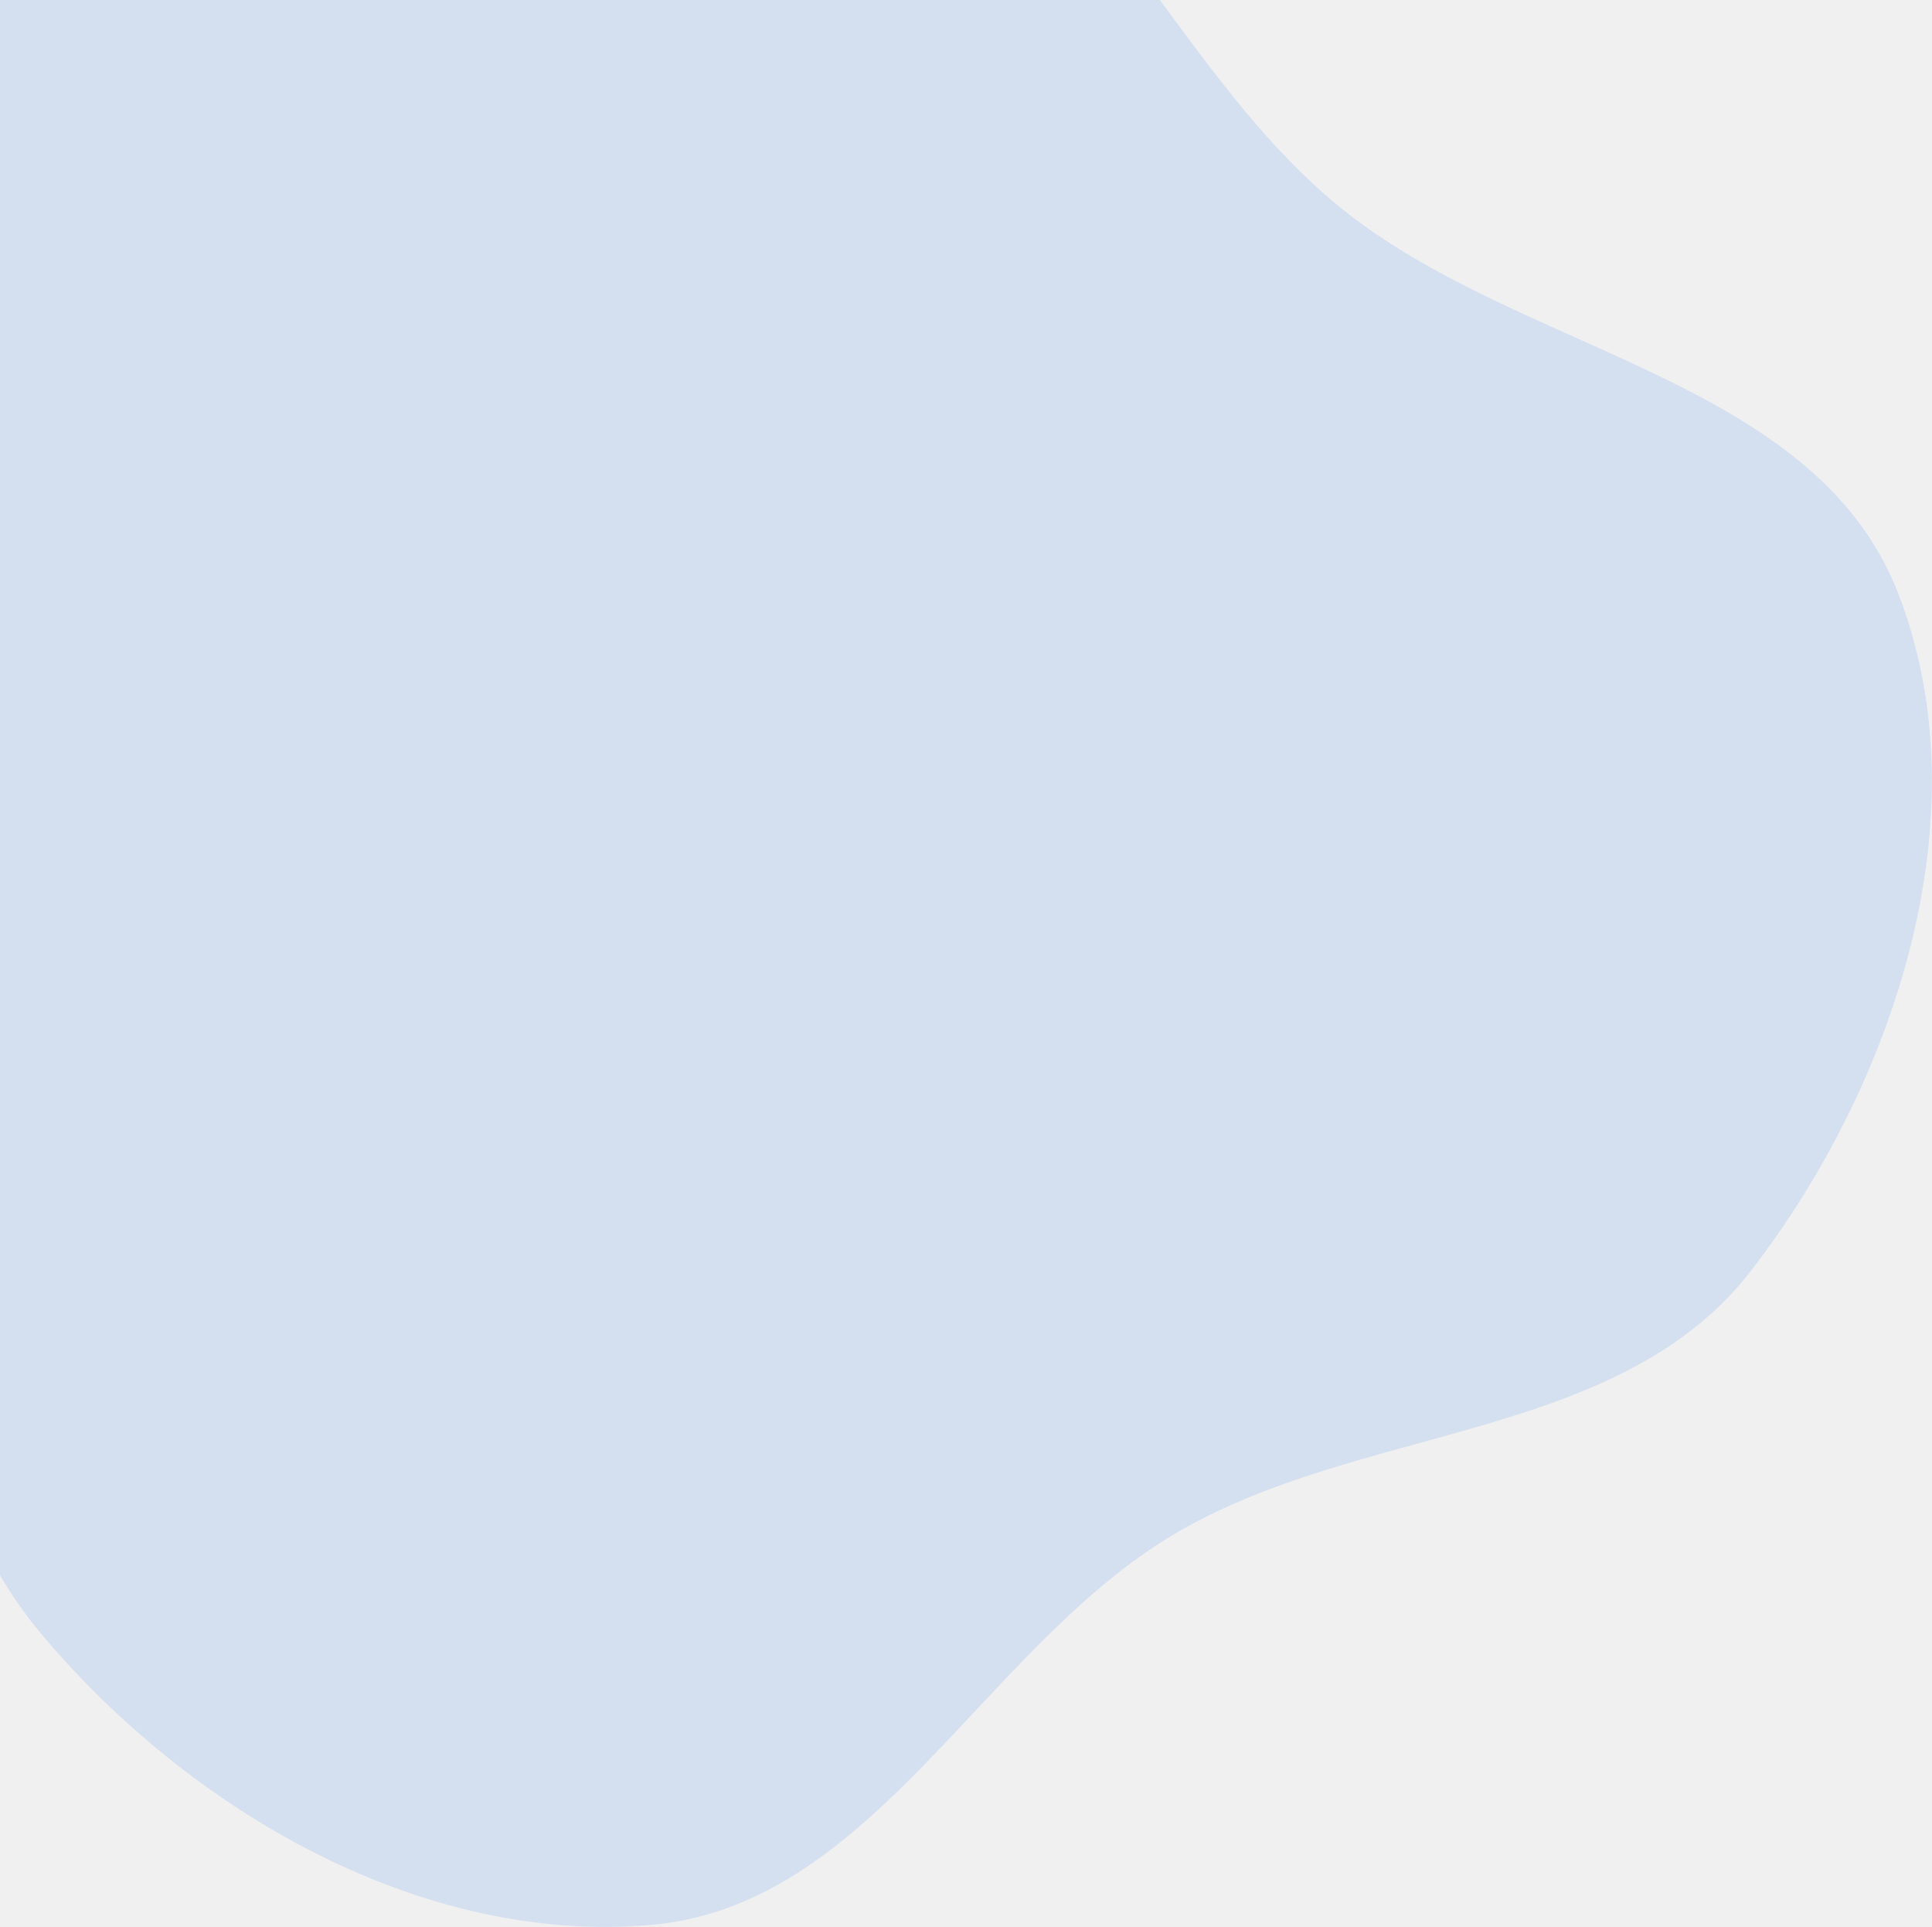
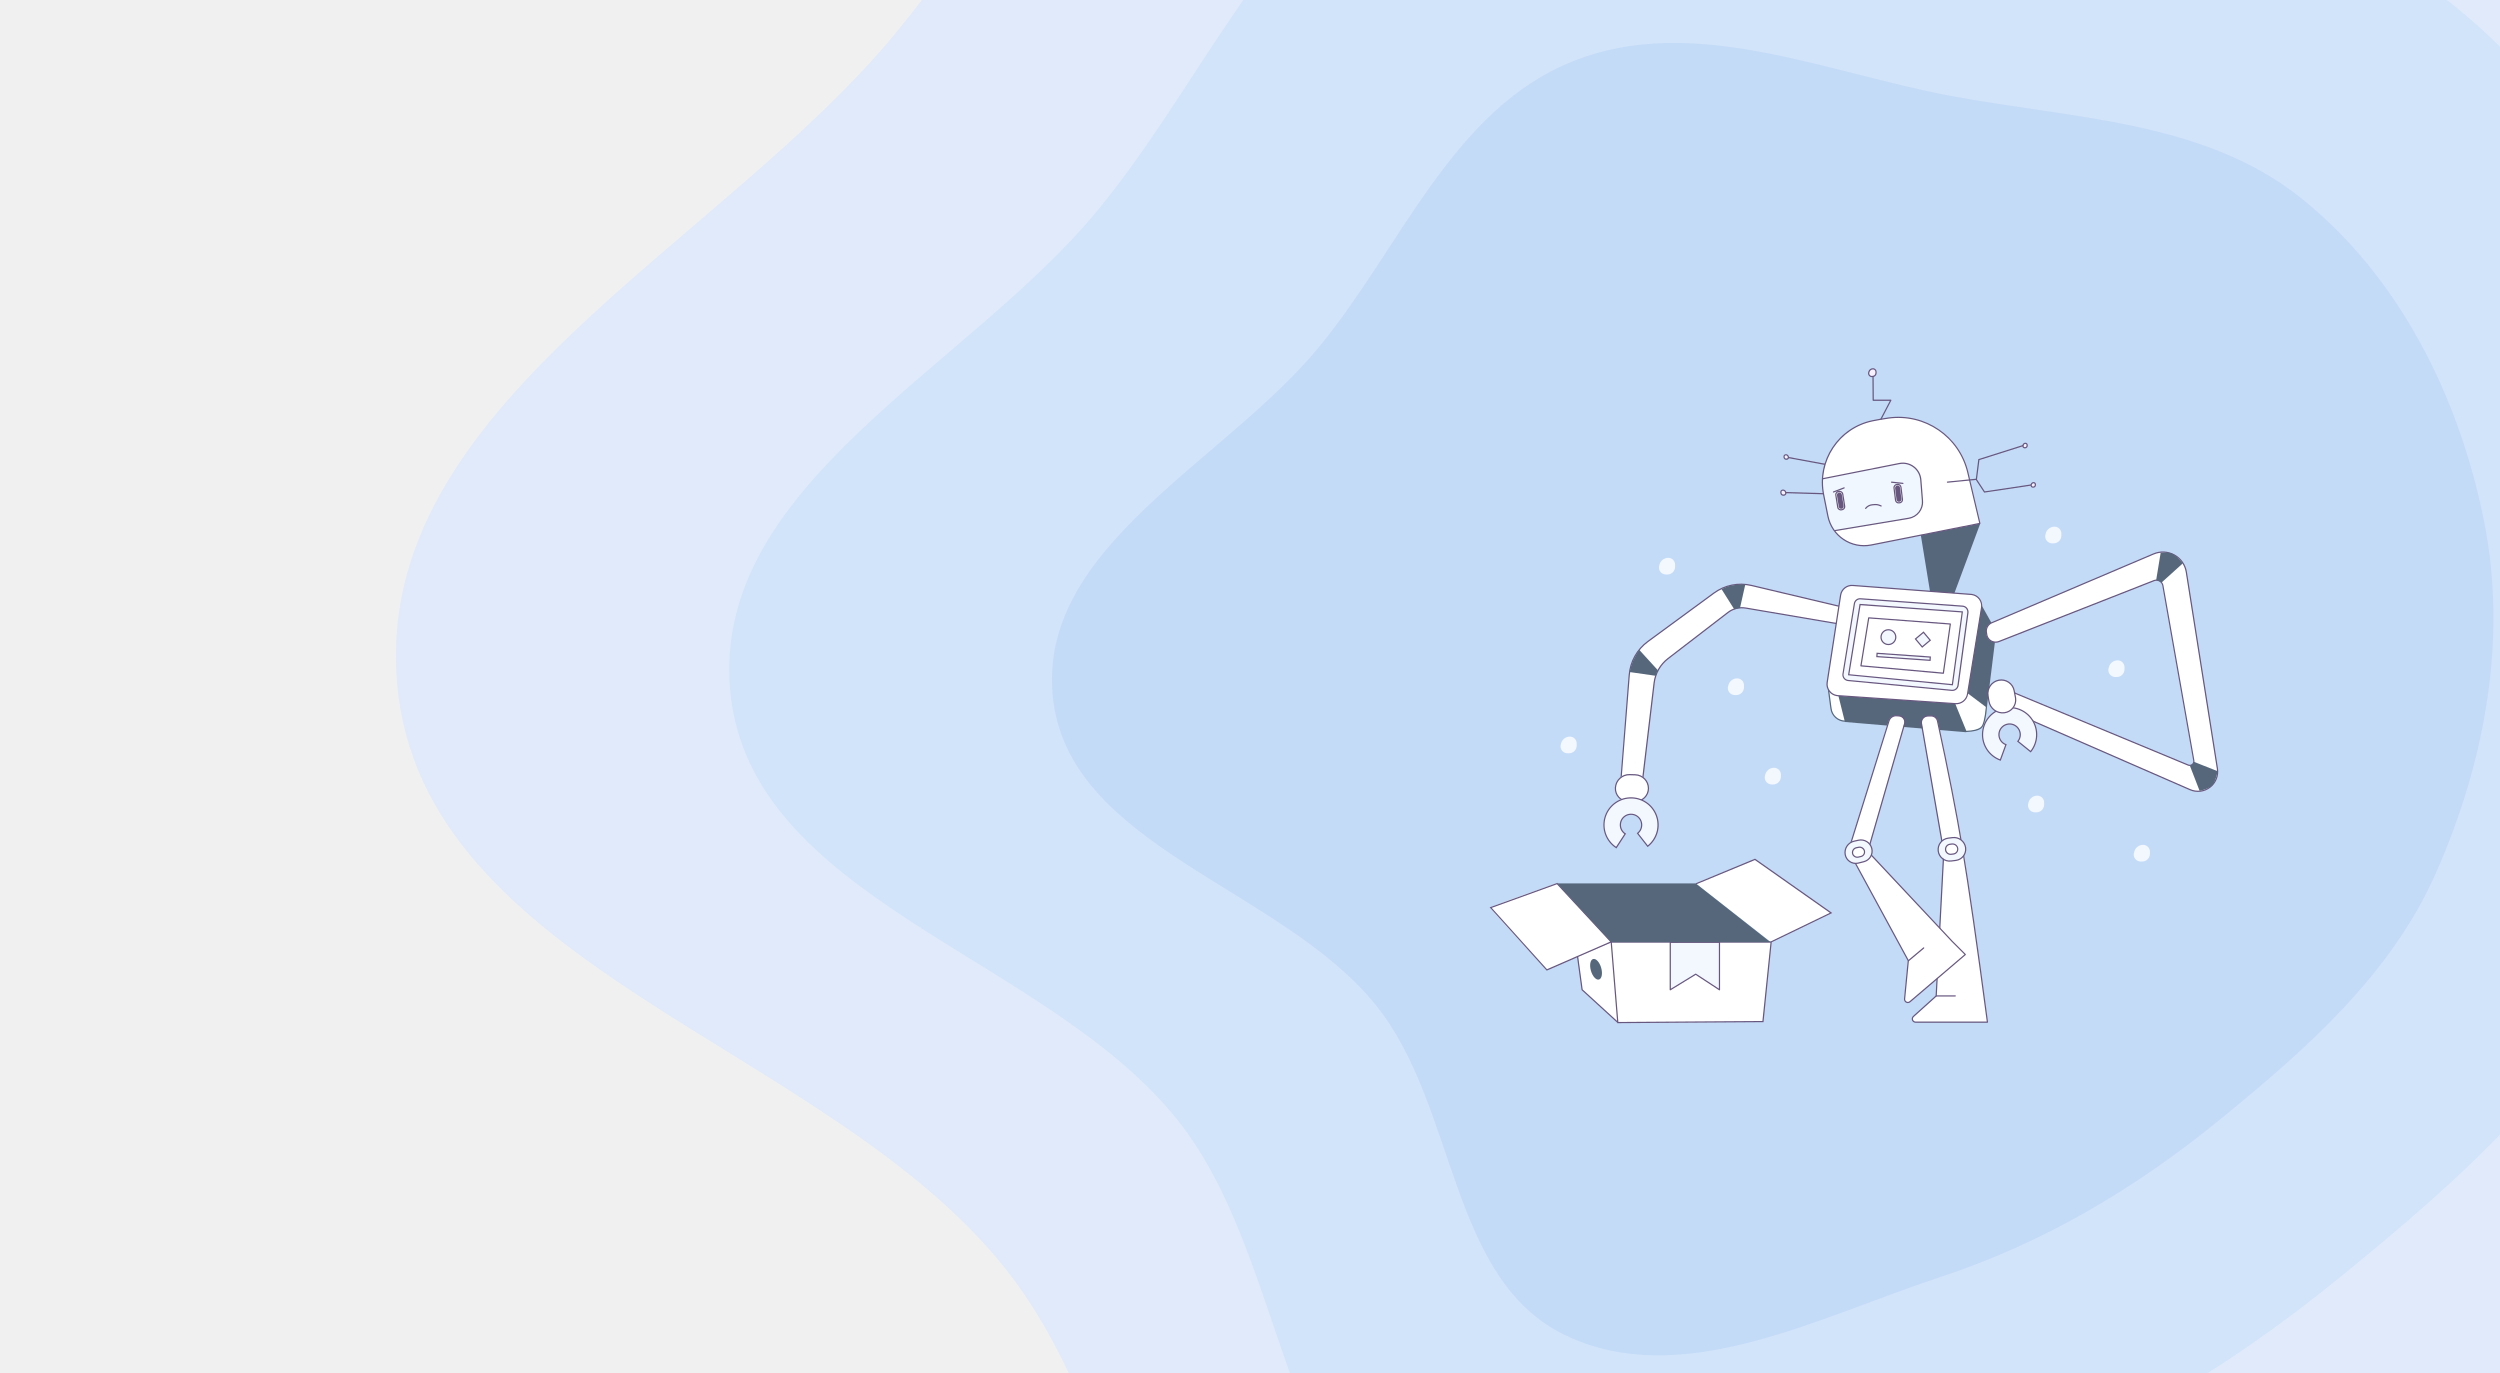
- <svg xmlns="http://www.w3.org/2000/svg" width="710" height="708" viewBox="0 0 710 708" fill="none">
-   <path fill-rule="evenodd" clip-rule="evenodd" d="M521.414 530.253C568.381 517.336 614.42 504.675 643.667 466.666C696.706 397.736 729.09 298.923 697.503 217.889C678.247 168.487 629.154 146.5 578.872 123.981C547.772 110.052 516.217 95.92 490.986 74.971C466.624 54.745 447.459 28.759 428.518 3.078C427.761 2.051 427.004 1.025 426.248 0H0V578.744C4.342 586.178 9.321 593.338 15.054 600.176C69.6 665.226 154.679 714.634 239.249 707.237C288.858 702.898 323.122 666.303 358.179 628.86C380.798 604.701 403.748 580.19 431.363 563.763C458.702 547.5 490.262 538.82 521.414 530.253Z" fill="#81ACEC" fill-opacity="0.25" />
+ <svg xmlns="http://www.w3.org/2000/svg" viewBox="0 0 3048.51 1673.99">
+   <defs>
+     <style>.cls-1,.cls-6{fill:#fff;}.cls-2{fill:#e0eafa;}.cls-10,.cls-11,.cls-2,.cls-3,.cls-4,.cls-5,.cls-6,.cls-8{fill-rule:evenodd;}.cls-3{fill:#d2e4f9;}.cls-4{fill:#c4dbf7;}.cls-5{fill:#f6f0ff;}.cls-7{fill:#67577f;}.cls-8{fill:#56677c;}.cls-9{mask:url(#mask);}.cls-10{fill:#f0f7ff;}.cls-11,.cls-12{fill:#f3f8ff;}</style>
+     <mask id="mask" x="2205.8" y="508.97" width="208.42" height="156.47" maskUnits="userSpaceOnUse">
+       <g id="mask0">
+         <path class="cls-1" d="M2223.73,603.31l5.19,25.94a45,45,0,0,0,52.88,35.32l132.43-26.26-14.71-62.23a87.13,87.13,0,0,0-96.79-66.27q-8.86,1.23-19,3.28A76.69,76.69,0,0,0,2223.73,603.31Z" />
+       </g>
+     </mask>
+   </defs>
+   <g id="Livello_2" data-name="Livello 2">
+     <path class="cls-2" d="M3152.84,1805.83c-193.84,158-403.12,282.22-640.7,360.37-280,92.1-590.76,260-856.29,132-265.77-128.12-246.64-522.13-430.92-752.54-218.38-273-710.31-364-740.71-712.31C454.6,494.06,877.09,302,1093.42,38.91c189-229.9,304.85-543.7,581.44-653.64,274-108.89,573.08,25.19,862.81,79.6,278.45,52.29,577.95,56.12,799.57,232.6,226,180,362.56,455,419.52,738.18,54.51,270.9,2.31,552-109.16,804.82C3544.52,1474.36,3351,1644.31,3152.84,1805.83Z" />
+     <path class="cls-3" d="M2854.4,1556.66c-142.67,116.3-296.69,207.7-471.54,265.22-206.09,67.79-434.79,191.38-630.22,97.18-195.6-94.29-181.52-384.28-317.14-553.85-160.73-201-522.78-267.91-545.15-524.25-21.8-249.74,289.14-391.08,448.35-584.72C1477.82,87,1563.07-143.92,1766.64-224.83c201.62-80.13,421.77,18.54,635,58.59C2606.57-127.76,2827-124.94,2990.11,5,3156.43,137.39,3257,339.8,3298.87,548.23c40.12,199.38,1.7,406.24-80.34,592.33C3142.66,1312.7,3000.2,1437.78,2854.4,1556.66Z" />
+     <path class="cls-4" d="M2706.79,1365.41c-103.38,84.29-215,150.53-341.71,192.2-149.35,49.13-315.08,138.69-456.7,70.43s-131.54-278.48-229.83-401.36c-116.47-145.62-378.84-194.15-395-379.91-15.8-181,209.53-283.4,324.91-423.73,100.82-122.62,162.59-290,310.11-348.62,146.11-58.07,305.65,13.44,460.18,42.46,148.5,27.89,308.24,29.93,426.44,124.06,120.52,96,193.37,242.66,223.75,393.7,29.07,144.48,1.23,294.38-58.22,429.24C2915.69,1188.63,2812.45,1279.27,2706.79,1365.41Z" />
+   </g>
+   <g id="Livello_1" data-name="Livello 1">
+     <path class="cls-5" d="M2467,543a2.94,2.94,0,0,1,2.8-2.09h0a2.12,2.12,0,0,1,2.11,2.14v.75h0a2.57,2.57,0,0,1-2.51,2.56H2469a1.37,1.37,0,0,1-.35,0,2.25,2.25,0,0,1-1.93-2.53A8.45,8.45,0,0,1,2467,543Zm10,48a2.94,2.94,0,0,1,2.8-2.09h0a2.12,2.12,0,0,1,2.11,2.14v.75h0a2.57,2.57,0,0,1-2.51,2.56H2479a1.37,1.37,0,0,1-.35,0,2.25,2.25,0,0,1-1.93-2.53A8.45,8.45,0,0,1,2477,591Zm-296.93-35a7.08,7.08,0,0,1,.31.75,2.27,2.27,0,0,1-1.63,2.77,1.8,1.8,0,0,1-.32.06l-.43.05a2.56,2.56,0,0,1-2.81-2.24q0-.11-.09-.72a2.2,2.2,0,0,1,1.9-2.43A3,3,0,0,1,2180.05,556.06Zm-3.18,43.34a8.71,8.71,0,0,1,.35.86,2.6,2.6,0,0,1-1.86,3.17,2.38,2.38,0,0,1-.37.06l-.49.06a2.92,2.92,0,0,1-3.21-2.56c0-.08,0-.35-.1-.82a2.49,2.49,0,0,1,2.17-2.77A3.39,3.39,0,0,1,2176.87,599.4Zm102.19-146.23a5.09,5.09,0,0,1,4.88-3.63,3.74,3.74,0,0,1,3.75,3.74v1.26a4.39,4.39,0,0,1-4.34,4.41h-.72a5.25,5.25,0,0,1-.56,0,3.92,3.92,0,0,1-3.38-4.39C2278.71,454.39,2278.84,453.93,2279.06,453.17Z" />
+     <path class="cls-6" d="M2229.73,840.93q3.46,27.09,5.5,31c2,3.91,12.5,7.5,14.5,7.5q2,0,148,12.5a29.19,29.19,0,0,0,19-6.5c2.15-1.75,1.94-4.25,3-8s2.05-11.53,3-23.5l-25-13Z" />
+     <path class="cls-7" d="M2177.28,553.84a2.92,2.92,0,0,0-2.55,3.26q.08.61.09.72a3.29,3.29,0,0,0,3.63,2.89l.43,0,.43-.08a3,3,0,0,0,2.17-3.68,7,7,0,0,0-.35-.87A3.7,3.7,0,0,0,2177.28,553.84Zm2.48,2.8.27.64a1.52,1.52,0,0,1-1.1,1.85.78.78,0,0,1-.21,0l-.43.05a1.8,1.8,0,0,1-2-1.58l-.09-.72a1.43,1.43,0,0,1,1.24-1.59A2.21,2.21,0,0,1,2179.76,556.64Zm-6.1,40.29a3.24,3.24,0,0,0-2.82,3.61c0,.47.09.74.1.82a3.65,3.65,0,0,0,4,3.21l.49-.05a4,4,0,0,0,.48-.09,3.35,3.35,0,0,0,2.4-4.07,8.53,8.53,0,0,0-.39-1A4.15,4.15,0,0,0,2173.66,596.93Zm2.91,3.05c.19.43.31.71.32.75a1.85,1.85,0,0,1-1.33,2.25l-.26,0-.49.05a2.16,2.16,0,0,1-2.38-1.9c0-.08,0-.35-.1-.82a1.74,1.74,0,0,1,1.51-1.94A2.63,2.63,0,0,1,2176.57,600Zm293.23-60.17a3.7,3.7,0,0,0-3.52,2.63,9.52,9.52,0,0,0-.25.93,3,3,0,0,0,2.58,3.38,2.26,2.26,0,0,0,.45,0h.38a3.31,3.31,0,0,0,3.24-3.31h0c0-.07,0-.32,0-.75a2.88,2.88,0,0,0-2.86-2.89Zm-2.28,3.76s.08-.29.2-.7a2.2,2.2,0,0,1,2.08-1.56h0a1.39,1.39,0,0,1,1.37,1.39c0,.42,0,.67,0,.75h0a1.8,1.8,0,0,1-1.77,1.81H2469l-.23,0A1.5,1.5,0,0,1,2467.52,543.57Zm12.28,44.24a3.7,3.7,0,0,0-3.52,2.63,9.52,9.52,0,0,0-.25.93,3,3,0,0,0,2.58,3.38,2.26,2.26,0,0,0,.45,0h.38a3.31,3.31,0,0,0,3.24-3.31h0c0-.07,0-.32,0-.75a2.88,2.88,0,0,0-2.86-2.89Zm-2.28,3.76s.08-.29.2-.7a2.2,2.2,0,0,1,2.08-1.56h0a1.39,1.39,0,0,1,1.37,1.39c0,.42,0,.67,0,.75h0a1.8,1.8,0,0,1-1.77,1.81H2479l-.23,0A1.5,1.5,0,0,1,2477.52,591.57ZM2277.91,454.63a4.68,4.68,0,0,0,4,5.24,4.92,4.92,0,0,0,.67,0h.72a5.16,5.16,0,0,0,5.08-5.17v-1.25a4.51,4.51,0,0,0-4.5-4.5,5.84,5.84,0,0,0-5.6,4.17C2278.07,454,2277.94,454.43,2277.91,454.63Zm6-4.15a3,3,0,0,1,3,3v1.25a3.65,3.65,0,0,1-3.6,3.67h-.72a3.44,3.44,0,0,1-.46,0,3.17,3.17,0,0,1-2.73-3.55c0-.09.13-.54.35-1.25A4.33,4.33,0,0,1,2283.91,450.48Z" />
+     <path class="cls-7" d="M2233.91,588.17l-6.34,13.26-50.14-1.5,0,1.5,51.13,1.53,7.08-14.83,29.77-.71,0-1.5-30.6.73-5.2-20.44-49.19-9.11-.27,1.47,48.24,8.94,5.26,20.67Z" />
+     <path class="cls-8" d="M2342.23,652.43l72.5-14-32.5,87.5h-28Z" />
+     <path class="cls-6" d="M2251.73,741.43l-115.81-27.51a56,56,0,0,0-46.07,9.33l-80.45,59A56,56,0,0,0,1986.7,823l-11,138.44h26L2017,832.82a44,44,0,0,1,16.86-29.68L2107,746.9a28,28,0,0,1,21.78-5.41l119.93,20.44Z" />
+     <path class="cls-7" d="M2252.57,740.86l-116.48-27.67a56.75,56.75,0,0,0-46.68,9.45l-80.45,59a56.75,56.75,0,0,0-23,41.27l-11,139.25h27.47l15.39-129.28a43.27,43.27,0,0,1,16.58-29.16l73.12-56.25a27.23,27.23,0,0,1,21.19-5.26l120.69,20.57Zm-4.47,20.2-119.18-20.31a28.73,28.73,0,0,0-22.36,5.55l-73.11,56.25a44.76,44.76,0,0,0-17.16,30.18l-15.23,127.95h-24.52l10.91-137.63a55.23,55.23,0,0,1,22.4-40.18l80.44-59a55.24,55.24,0,0,1,45.46-9.2L2250.89,742Z" />
+     <path class="cls-8" d="M2249.28,878.66l-7.55-30.23,142.5,9.5,1.63,4.23,11.87,29c8.57-.36,14.42-1.82,17.53-4.31,2.78-2.22,4.92-10.55,6.29-24.81l-21.82-16.41,11-117.7,23.5,42-10.75,87V857c-1.35,17.91-3.71,28.17-7.28,31s-9.62,4.28-18.57,4.65l.1.26-148-12.5-.07-.25a18.5,18.5,0,0,1-17.68-16l-3-22.55,1.49-.2,3,22.55A17,17,0,0,0,2249.28,878.66Z" />
+     <path class="cls-1" d="M2223.73,603.31l5.19,25.94a45,45,0,0,0,52.88,35.32l132.43-26.26-14.71-62.23a87.13,87.13,0,0,0-96.79-66.27q-8.86,1.23-19,3.28A76.69,76.69,0,0,0,2223.73,603.31Z" />
+     <g class="cls-9">
+       <path class="cls-10" d="M2222.73,649.93l104.88-17.48a20,20,0,0,0,16.65-21.33l-2.05-25.56a22,22,0,0,0-23.7-20.17,24.22,24.22,0,0,0-2.52.35l-109.26,21.69Z" />
+       <path class="cls-7" d="M2222.17,650.28l105.56-17.59A20.76,20.76,0,0,0,2345,610.56L2343,585a22.69,22.69,0,0,0-27.11-20.49l-110,21.84Zm-14.52-62.77L2316.14,566a20,20,0,0,1,2.43-.34,21.25,21.25,0,0,1,22.89,19.48l2.05,25.56a19.24,19.24,0,0,1-16,20.53l-104.21,17.37Z" />
+     </g>
+     <path class="cls-7" d="M2284.94,487.29l-.21-28.36a.75.75,0,1,0-1.5,0l.21,29.11a.76.76,0,0,0,.75.75h20.27L2293,510.69a.75.75,0,1,0,1.33.69l12-23a.74.74,0,0,0-.67-1.09Z" />
+     <path class="cls-7" d="M2223,603.46l5.19,25.94a45.76,45.76,0,0,0,53.76,35.91L2414.38,639a.74.74,0,0,0,.58-.9l-14.71-62.24a87.89,87.89,0,0,0-97.63-66.83q-8.88,1.23-19,3.28A77.46,77.46,0,0,0,2223,603.46Zm58.66,60.37a44.25,44.25,0,0,1-52-34.72l-5.19-26a76,76,0,0,1,59.43-89.34q10.11-2,18.94-3.27a86.39,86.39,0,0,1,96,65.7l14.53,61.47Z" />
+     <path class="cls-6" d="M2244.45,725.74l-16.4,106.45a14,14,0,0,0,11.7,16c.39.06.79.1,1.18.13l143.48,9.77a14,14,0,0,0,14.77-11.72L2416.29,741A14,14,0,0,0,2404.71,725c-.39-.06-.79-.11-1.19-.14l-144.18-10.9A14,14,0,0,0,2244.45,725.74Z" />
+     <path class="cls-7" d="M2243.71,725.62l-16.4,106.45a14.76,14.76,0,0,0,12.33,16.83c.41.06.83.11,1.24.13l143.48,9.78a14.74,14.74,0,0,0,15.56-12.35L2417,741.13a14.75,14.75,0,0,0-12.2-16.92c-.41-.07-.83-.12-1.25-.15l-144.18-10.9A14.75,14.75,0,0,0,2243.71,725.62Zm1.48.23a13.25,13.25,0,0,1,14.1-11.2l144.18,10.91a10.67,10.67,0,0,1,1.12.13,13.25,13.25,0,0,1,11,15.2l-17.11,105.33a13.24,13.24,0,0,1-14,11.09L2241,847.54c-.37,0-.74-.07-1.11-.13a13.25,13.25,0,0,1-11.08-15.11Z" />
+     <path class="cls-6" d="M1969.6,960.16a15.77,15.77,0,0,0,14.93,16.57l.77,0,8.57,0a16,16,0,0,0,16-15.9v-.07a16.53,16.53,0,0,0-16-16.49l-6.81-.2A16.93,16.93,0,0,0,1969.6,960.16Z" />
+     <path class="cls-6" d="M2159.36,1148.72l73.37-35.5L2140,1047.93l-72.22,29.25" />
+     <path class="cls-7" d="M1969.1,960.64A16.52,16.52,0,0,0,1984.74,978l.81,0,8.56,0a16.71,16.71,0,0,0,16.76-16.65v-.08a17.28,17.28,0,0,0-16.77-17.24l-6.82-.2A17.69,17.69,0,0,0,1969.1,960.64Zm1.5.08a16.19,16.19,0,0,1,16.63-15.35l6.82.2a15.78,15.78,0,0,1,15.32,15.74v.07a15.21,15.21,0,0,1-15.25,15.16l-8.57,0c-.24,0-.49,0-.73,0A15,15,0,0,1,1970.6,960.72Z" />
+     <path class="cls-6" d="M1964.73,1148.72l-78.5,34.21q-68.74-74-68.5-76t81-30Z" />
+     <path class="cls-6" d="M1972.73,1247.14l177-1.21,10-97h-195l-40.5,17.5,5,40.5Z" />
+     <path class="cls-11" d="M2036.73,1148.93v58l31-19,29,19v-58Z" />
+     <path class="cls-7" d="M1972,1247.06l-43.47-39.76-5.44-39.81-37,16.14-69.6-77.23,82.51-29.84,66.31,71.41h193.94l72.07-34.87-91.4-64.32-71.63,29.65-.57-1.39,72.39-30,94.15,66.26L2160.45,1149l-10,97.44L1972,1247.69Zm-.18-2.2-7.76-95.23-39.55,17.23,5.43,39.7Zm-6.27-95.39,7.88,96.71,175.63-1.2,9.85-95.51Zm-67-71.16L1819,1107.05l67.39,74.77,77-33.57Z" />
+     <path class="cls-7" d="M2096.32,1207.56a.75.75,0,0,0,1.16-.63v-58a.76.76,0,0,0-.75-.75h-60a.75.75,0,0,0-.75.75v58a.75.75,0,0,0,1.14.64l30.59-18.75Zm-.34-57.88v55.87l-27.84-18.24a.75.75,0,0,0-.8,0l-29.86,18.3v-55.91Z" />
+     <path class="cls-1" d="M2238.47,604.42a4.5,4.5,0,0,1,8.84-1.72l2.67,13.74a4.5,4.5,0,1,1-8.83,1.72Z" />
+     <path class="cls-1" d="M2308.91,595.59a5,5,0,0,1,9.93-1.22l1.7,13.9a5,5,0,0,1-9.92,1.22Z" />
+     <path class="cls-7" d="M2313.76,590l-1,.12a4.5,4.5,0,0,0-3.92,5l1.83,14.88a4.49,4.49,0,0,0,5,3.92l1-.12a4.49,4.49,0,0,0,3.91-5l-1.82-14.89A4.51,4.51,0,0,0,2313.76,590Zm.18,1.49a3,3,0,0,1,3.35,2.61l1.83,14.89a3,3,0,0,1-2.62,3.34l-1,.12a3,3,0,0,1-3.34-2.61l-1.83-14.89a3,3,0,0,1,2.61-3.34Zm-.43.56a3,3,0,0,0-2.61,3.34l1.7,13.89a3,3,0,1,0,6-.73l-1.71-13.89A3,3,0,0,0,2313.51,592Zm6.83-1.87a.75.75,0,0,0,.82-.67.74.74,0,0,0-.66-.82l-13.85-1.47a.76.76,0,0,0-.83.67.75.75,0,0,0,.67.82ZM2236,600.63l13-5a.75.75,0,0,0-.54-1.4l-13,5a.75.75,0,1,0,.54,1.4Zm39.55,19.76a10.82,10.82,0,0,1,7.58-4.1c5.18-.54,6.33-.4,10.33,1.33a.75.75,0,1,0,.59-1.37c-4.24-1.85-5.66-2-11.08-1.45a12.31,12.31,0,0,0-8.59,4.64.75.75,0,1,0,1.17.95Zm-32.92-21.83-1,.15a4.51,4.51,0,0,0-3.74,5.15l2.35,14.82a4.5,4.5,0,0,0,5.15,3.74l1-.16a4.5,4.5,0,0,0,3.74-5.15l-2.35-14.81A4.49,4.49,0,0,0,2242.63,598.56Zm.24,1.48a3,3,0,0,1,3.43,2.49l2.34,14.82a3,3,0,0,1-2.49,3.43l-1,.16a3,3,0,0,1-3.43-2.5l-2.35-14.81a3,3,0,0,1,2.5-3.43Zm-.42.57A3,3,0,0,0,2240,604l2.19,13.83a3,3,0,1,0,5.92-.94l-2.19-13.82A3,3,0,0,0,2242.45,600.61Z" />
+     <path class="cls-8" d="M2158.73,1148.72h-194l-66-71.5h169Zm-208.92,45.71c-3.45,1-7.85-3.8-9.83-10.7s-.79-13.3,2.66-14.29,7.86,3.8,9.84,10.7S1953.26,1193.44,1949.81,1194.43Z" />
+     <path class="cls-6" d="M2343.27,882.38l27.2,156.55-9.24,175.5-27.77,25a4,4,0,0,0,2.68,7h87.59q-18.69-141.12-30.26-210.5-11.17-67-30.63-156.7a8,8,0,0,0-7.82-6.3h-2.55c-.68,0-1.41.05-2.21.13a8,8,0,0,0-7.06,8.84A4,4,0,0,0,2343.27,882.38Z" />
+     <path class="cls-7" d="M2360.26,1214.09l-27.54,24.82a4.74,4.74,0,0,0,3.18,8.27h87.59a.74.74,0,0,0,.75-.84q-18.7-141.13-30.27-210.53-11.17-67-30.63-156.73a8.76,8.76,0,0,0-8.55-6.9h-2.56a21.09,21.09,0,0,0-2.29.14,8.75,8.75,0,0,0-7.73,9.66c0,.18.05.36.08.53L2369.48,1039Zm0,.31.25-.52-.23.21Zm62.4,31.28H2335.9a3.25,3.25,0,0,1-2.17-5.66l27.77-25a.77.77,0,0,0,.24-.52L2371,1039v-.17l-27.2-156.54c0-.15-.05-.3-.07-.44a7.26,7.26,0,0,1,6.41-8,18.08,18.08,0,0,1,2.12-.13h2.56a7.24,7.24,0,0,1,7.08,5.71q19.46,89.65,30.62,156.66Q2404,1105.22,2422.64,1245.68Z" />
+     <path class="cls-11" d="M2363.83,1037.32a14.1,14.1,0,0,1,12.31-15.66l5.11-.62a14.37,14.37,0,0,1,15.95,12.18c0,.1,0,.2,0,.3a13.72,13.72,0,0,1-11.92,15.31l-5.86.73h-.08A14,14,0,0,1,2363.83,1037.32Zm9-1.36a6.17,6.17,0,0,0,6.86,5.38l2.74-.33a6,6,0,0,0,5.19-6.63.88.88,0,0,0,0-.17,6.35,6.35,0,0,0-7-5.36l-2.4.29a6.12,6.12,0,0,0-5.37,6.79Z" />
+     <path class="cls-7" d="M2362.72,1037.77a14.84,14.84,0,0,1,13-16.5l5.11-.62a15.12,15.12,0,0,1,16.79,12.82c0,.1,0,.21,0,.31a14.47,14.47,0,0,1-12.57,16.15l-5.86.73h-.08A14.75,14.75,0,0,1,2362.72,1037.77Zm1.49-.18a13.25,13.25,0,0,0,14.72,11.59h.07l5.87-.73a13,13,0,0,0,11.26-14.48l0-.27a13.63,13.63,0,0,0-15.13-11.55l-5.11.62A13.34,13.34,0,0,0,2364.21,1037.59Zm7.5-1.22a6.87,6.87,0,0,1,6-7.62l2.4-.29a7.1,7.1,0,0,1,7.84,6c0,.06,0,.13,0,.2a6.7,6.7,0,0,1-5.85,7.46l-2.74.33a6.92,6.92,0,0,1-7.69-6Zm7.52,4.58,2.74-.33a5.21,5.21,0,0,0,4.54-5.79.78.78,0,0,0,0-.16,5.59,5.59,0,0,0-6.18-4.72l-2.4.29a5.37,5.37,0,0,0-4.71,6v0A5.43,5.43,0,0,0,2379.23,1041Z" />
+     <path class="cls-6" d="M2303.08,879.06l-49.35,158.19,72.91,134.18-4.54,46.64a4,4,0,0,0,6.58,3.43l67.46-57.57-16-16-102.85-109.74,44.82-155.65a7.54,7.54,0,0,0-5.15-9.32,7.74,7.74,0,0,0-2.08-.29,18.19,18.19,0,0,1-2.18-.13A9,9,0,0,0,2303.08,879.06Z" />
+     <path class="cls-7" d="M2326.33,1171.79l-.09-.43,0,.23ZM2321.7,1218a4.75,4.75,0,0,0,7.81,4.07L2397,1164.5a.75.75,0,0,0,0-1.1l-16-16L2278.48,1038l44.7-155.24a8.28,8.28,0,0,0-5.66-10.25,8.5,8.5,0,0,0-2.29-.32,18.7,18.7,0,0,1-2.09-.12,9.75,9.75,0,0,0-10.43,6.78L2253.36,1037a.74.74,0,0,0,.06.58l72.8,134Zm6.84,2.93a3.25,3.25,0,0,1-5.34-2.79l4.54-46.63a.8.8,0,0,0-.09-.43l-72.76-133.9,49.25-157.89a8.25,8.25,0,0,1,8.83-5.74,19.4,19.4,0,0,0,2.26.13,7,7,0,0,1,1.87.26,6.78,6.78,0,0,1,4.64,8.39L2276.92,1038a.76.76,0,0,0,.17.72L2380,1148.45l15.44,15.44Z" />
+     <path class="cls-11" d="M2250,1041.94a14.17,14.17,0,0,1,10.85-16.5l5.33-1.18a13.65,13.65,0,0,1,16.21,10,13.34,13.34,0,0,1-9.72,16.15l-6.71,1.67-.69.16A13.06,13.06,0,0,1,2250,1041.94Zm9-1.53a5.75,5.75,0,0,0,6.79,4.48l.16,0,3.32-.78a5.57,5.57,0,0,0,4.16-6.69c0-.05,0-.1,0-.15a6,6,0,0,0-7.06-4.37l-2.73.57A5.92,5.92,0,0,0,2259,1040.41Z" />
+     <path class="cls-7" d="M2249.35,1042.39a14.91,14.91,0,0,1,11.42-17.37l5.33-1.19a14.41,14.41,0,0,1,17.1,10.61,14.1,14.1,0,0,1-10.27,17.06l-6.7,1.67c-.24.06-.49.12-.74.16A13.79,13.79,0,0,1,2249.35,1042.39Zm1.47-.28a12.29,12.29,0,0,0,14.39,9.75l.66-.15,6.7-1.67a12.58,12.58,0,0,0,9.17-15.24,12.9,12.9,0,0,0-15.32-9.5l-5.33,1.18A13.42,13.42,0,0,0,2250.82,1042.11Zm7.51-1.23a6.68,6.68,0,0,1,5.18-7.88l2.73-.56a6.78,6.78,0,0,1,7.94,4.91c0,.06,0,.11,0,.17a6.32,6.32,0,0,1-4.71,7.6l-3.33.77-.17,0A6.5,6.5,0,0,1,2258.33,1040.88Zm1.47-.31a5,5,0,0,0,5.9,3.89l.14,0,3.33-.78a4.81,4.81,0,0,0,3.59-5.79l0-.13a5.29,5.29,0,0,0-6.19-3.83l-2.72.57A5.17,5.17,0,0,0,2259.8,1040.57Z" />
+     <path class="cls-11" d="M2152.7,944.15a11.06,11.06,0,0,1,10.67-7.92,8.29,8.29,0,0,1,8.24,8.25c0,1.48,0,2.35,0,2.6v0a9.39,9.39,0,0,1-9.32,9.47h-1.82A8.49,8.49,0,0,1,2152,947Q2152,946.5,2152.7,944.15Zm-45-109a11.06,11.06,0,0,1,10.67-7.92,8.29,8.29,0,0,1,8.24,8.25c0,1.48,0,2.35,0,2.6v0a9.39,9.39,0,0,1-9.32,9.47h-1.82A8.49,8.49,0,0,1,2107,838Q2107,837.5,2107.7,835.15Zm464-22a11,11,0,0,1,10.66-7.92,8.3,8.3,0,0,1,8.25,8.25c0,1.48,0,2.35,0,2.6v0a9.4,9.4,0,0,1-9.33,9.47h-1.82a8.71,8.71,0,0,1-1.14-.06A8.55,8.55,0,0,1,2571,816,28.8,28.8,0,0,1,2571.71,813.15Zm-98,165a11,11,0,0,1,10.66-7.92,8.3,8.3,0,0,1,8.25,8.25c0,1.48,0,2.35,0,2.6v0a9.4,9.4,0,0,1-9.33,9.47h-1.82a8.71,8.71,0,0,1-1.14-.06A8.55,8.55,0,0,1,2473,981,28.8,28.8,0,0,1,2473.71,978.15Zm129,60a11,11,0,0,1,10.66-7.92,8.3,8.3,0,0,1,8.25,8.25c0,1.48,0,2.35,0,2.6v0a9.4,9.4,0,0,1-9.33,9.47h-1.82a8.71,8.71,0,0,1-1.14-.06,8.55,8.55,0,0,1-7.4-9.55A28.8,28.8,0,0,1,2602.71,1038.15Zm-108-388a11,11,0,0,1,10.66-7.92,8.3,8.3,0,0,1,8.25,8.25c0,1.48,0,2.35,0,2.6v0a9.4,9.4,0,0,1-9.33,9.47h-1.82a8.71,8.71,0,0,1-1.14-.06A8.55,8.55,0,0,1,2494,653,28.8,28.8,0,0,1,2494.71,650.15Zm-591,256a11.06,11.06,0,0,1,10.67-7.92,8.29,8.29,0,0,1,8.24,8.25c0,1.48,0,2.35,0,2.6v0a9.39,9.39,0,0,1-9.32,9.47h-1.82A8.49,8.49,0,0,1,1903,909Q1903,908.5,1903.7,906.15Zm120-218a11.06,11.06,0,0,1,10.67-7.92,8.29,8.29,0,0,1,8.24,8.25c0,1.48,0,2.35,0,2.6v0a9.39,9.39,0,0,1-9.32,9.47h-1.82A8.49,8.49,0,0,1,2023,691Q2023,690.5,2023.7,688.15Z" />
+     <path class="cls-11" d="M1970.42,1033.28a33,33,0,1,1,38.33-1.68l-12.33-15.75a13,13,0,1,0-15.1.66Z" />
+     <path class="cls-7" d="M1971.11,1034.63l-.63-.4a33.75,33.75,0,1,1,39.2-1.72l-.59.46L1995.84,1016l.59-.46a12.26,12.26,0,1,0-14.23.62l.63.41Zm-.44-2.08,10.09-15.52a13.75,13.75,0,1,1,17.17-.75l11.41,14.58a32.25,32.25,0,1,0-38.67,1.69Z" />
+     <path class="cls-6" d="M2437.2,782.29,2626.33,708a8,8,0,0,1,10.37,4.52,8.11,8.11,0,0,1,.44,1.53l37.71,213.38a5,5,0,0,1-6.85,5.49l-236.07-98v24l238.36,104a24,24,0,0,0,33.31-25.75l-37.87-239.54a29,29,0,0,0-33.17-24.12,29.55,29.55,0,0,0-6.82,2l-197.27,83.89a11,11,0,0,0-6.66,10.95,27.51,27.51,0,0,0,.62,4.12l0,.13a11,11,0,0,0,13.22,8.2A10.26,10.26,0,0,0,2437.2,782.29Z" />
+     <path class="cls-7" d="M2437.77,783l189.14-74.29a7.24,7.24,0,0,1,9.39,4.1,7.37,7.37,0,0,1,.4,1.39l37.71,213.38a4.25,4.25,0,0,1-5.82,4.67l-237.11-98.43v25.61l238.81,104.19a24.76,24.76,0,0,0,34.35-26.55l-37.87-239.55a29.73,29.73,0,0,0-41-22.73l-197.27,83.89a11.75,11.75,0,0,0-7.12,11.69,29.14,29.14,0,0,0,.64,4.24.79.79,0,0,1,0,.13,11.75,11.75,0,0,0,14.12,8.76A10.44,10.44,0,0,0,2437.77,783ZM2433,836.05l235,97.57a5.74,5.74,0,0,0,7.86-6.31l-37.71-213.38a8.92,8.92,0,0,0-.47-1.68,8.74,8.74,0,0,0-11.34-4.94l-189.14,74.28a10,10,0,0,1-1.41.44,10.25,10.25,0,0,1-12.32-7.64.79.79,0,0,0,0-.13,27.33,27.33,0,0,1-.6-4,10.25,10.25,0,0,1,6.21-10.2l197.26-83.89a28.93,28.93,0,0,1,6.65-1.91,28.25,28.25,0,0,1,32.31,23.5l37.86,239.54a23.24,23.24,0,0,1-32.26,24.94L2433,858.44Z" />
+     <path class="cls-11" d="M2439.25,926.75a33,33,0,1,1,37-10.25l-15.55-12.58a13,13,0,1,0-14.56,4Z" />
+     <path class="cls-7" d="M2439.66,927.79l-.7-.26a33.75,33.75,0,1,1,37.8-10.49l-.47.59-16.72-13.52.47-.59a12.25,12.25,0,1,0-13.72,3.81l.7.26Zm5.45-19.33a13.75,13.75,0,1,1,16.55-4.59l14.4,11.64a32.25,32.25,0,1,0-37.29,10.35Z" />
+     <path class="cls-6" d="M2444.57,869.33A15.77,15.77,0,0,0,2458,851.51c0-.25-.08-.51-.12-.76l-1.61-8.41a16,16,0,0,0-18.67-12.68l-.07,0a16.52,16.52,0,0,0-13.13,18.89l1.11,6.73A16.93,16.93,0,0,0,2444.57,869.33Z" />
+     <path class="cls-7" d="M2444.5,869.85a16.54,16.54,0,0,0,14.05-18.67c0-.27-.08-.53-.14-.8l-1.6-8.41a16.72,16.72,0,0,0-19.55-13.27l-.07,0a17.28,17.28,0,0,0-13.73,19.75l1.11,6.73A17.7,17.7,0,0,0,2444.5,869.85Zm-.21-1.49a16.19,16.19,0,0,1-18.24-13.4l-1.11-6.74a15.77,15.77,0,0,1,12.54-18l.06,0a15.21,15.21,0,0,1,17.79,12.08l1.61,8.42q.07.36.12.72A15,15,0,0,1,2444.29,868.36Z" />
+     <path class="cls-12" d="M2269.13,730l124.52,9a7,7,0,0,1,6.48,7.48c0,.15,0,.29,0,.44l-12,88.67a7,7,0,0,1-7.6,6l-126.42-12a7,7,0,0,1-6.31-7.63,3.87,3.87,0,0,1,.06-.46l13.89-85.68A7,7,0,0,1,2269.13,730Zm-14.39,92.59,126.44,12.17,12.11-88.77-124.67-9Zm48.05-36.61a9,9,0,1,1,9-9A9,9,0,0,1,2302.79,785.93ZM2289,796.67l64.84,4.53-.28,4-64.84-4.53Zm55-7.77-8.19-9.75,9.76-8.18,8.18,9.75Z" />
+     <path class="cls-8" d="M2634.73,673.93q9.58-.87,14.5,1.5t12.5,11.5l-26,23.5a21.85,21.85,0,0,0-3-2,15.34,15.34,0,0,0-3.5-1Zm-535.46,44.49a47.06,47.06,0,0,1,12-4.49,110.35,110.35,0,0,1,17-1.5l-6.5,29-3.5.5-3.47,1.14ZM1987.12,819.5a84.61,84.61,0,0,1,4.11-13.57,110.21,110.21,0,0,1,7.6-13.59l22.9,25.09-1.6,3.15-1.06,3.5Zm717.11,120.93q-2.57,12.72-6.5,17t-15.5,7l-12-31a9.16,9.16,0,0,0,3.54-1.6,7.19,7.19,0,0,0,1.46-2.9Z" />
+     <path class="cls-7" d="M2410.75,584.61l9.48,14.51,56.39-8.43.22,1.48-57.33,8.57-10.14-15.49-34.56,3.43a.75.75,0,0,1-.15-1.5l34.68-3.44,3-23.88,54.13-17.14a.75.75,0,0,1,.94.48.77.77,0,0,1-.49.95L2413.74,561Z" />
+     <path class="cls-7" d="M2269.16,812.68a.75.75,0,0,1-.67-.87l9.5-58.5a.75.75,0,0,1,.79-.63l99.51,7.5a.75.75,0,0,1,.68.86l-8.5,60a.75.75,0,0,1-.8.64Zm10.2-58.45-9.26,57,99,8.86,8.29-58.5Zm-10.63-24.81,124.52,9a7.76,7.76,0,0,1,7.18,8.29c0,.16,0,.32,0,.48l-12,88.68a7.75,7.75,0,0,1-8.41,6.67l-126.43-12a7.75,7.75,0,0,1-7-8.45c0-.17,0-.34.07-.5l13.89-85.69A7.75,7.75,0,0,1,2268.73,729.42Zm-.11,1.5a6.26,6.26,0,0,0-6.62,5.23l-13.89,85.69c0,.13,0,.27-.06.41a6.26,6.26,0,0,0,5.63,6.81l126.43,12a6.24,6.24,0,0,0,6.78-5.39l12-88.67c0-.13,0-.26,0-.39a6.26,6.26,0,0,0-5.78-6.69Zm-15.2,92.51,14.12-87.08,126.14,9.12-12.3,90.28Zm126.67,10.68L2392,746.85,2268.8,738l-13.64,84.14Zm-77.36-47.43a9.75,9.75,0,1,1,9.75-9.75A9.74,9.74,0,0,1,2302.73,786.68Zm0-1.5a8.25,8.25,0,1,0-8.25-8.25A8.25,8.25,0,0,0,2302.73,785.18Zm-14.48,10.69,66.34,4.64-.38,5.48-66.34-4.64Zm1.22,4.09,63.35,4.43.17-2.49-63.35-4.43Zm54.39-10-9.15-10.9,10.9-9.14,9.14,10.9Zm8.78-9.33-7.22-8.6-8.6,7.22,7.22,8.6Z" />
+     <path class="cls-7" d="M2372.73,1215.18v0Zm0-1.5a.75.75,0,0,1,0,1.5h-11.5a.75.75,0,0,1,0-1.5h23a.75.75,0,0,1,0,1.5h-11.5A.75.75,0,0,1,2372.73,1213.68ZM2337,1164.26l-1-1.15Zm0,0-9.25,7.75a.75.75,0,1,1-1-1.15l9.25-7.75,9.25-7.75a.75.75,0,1,1,1,1.15Z" />
+   </g>
</svg>
